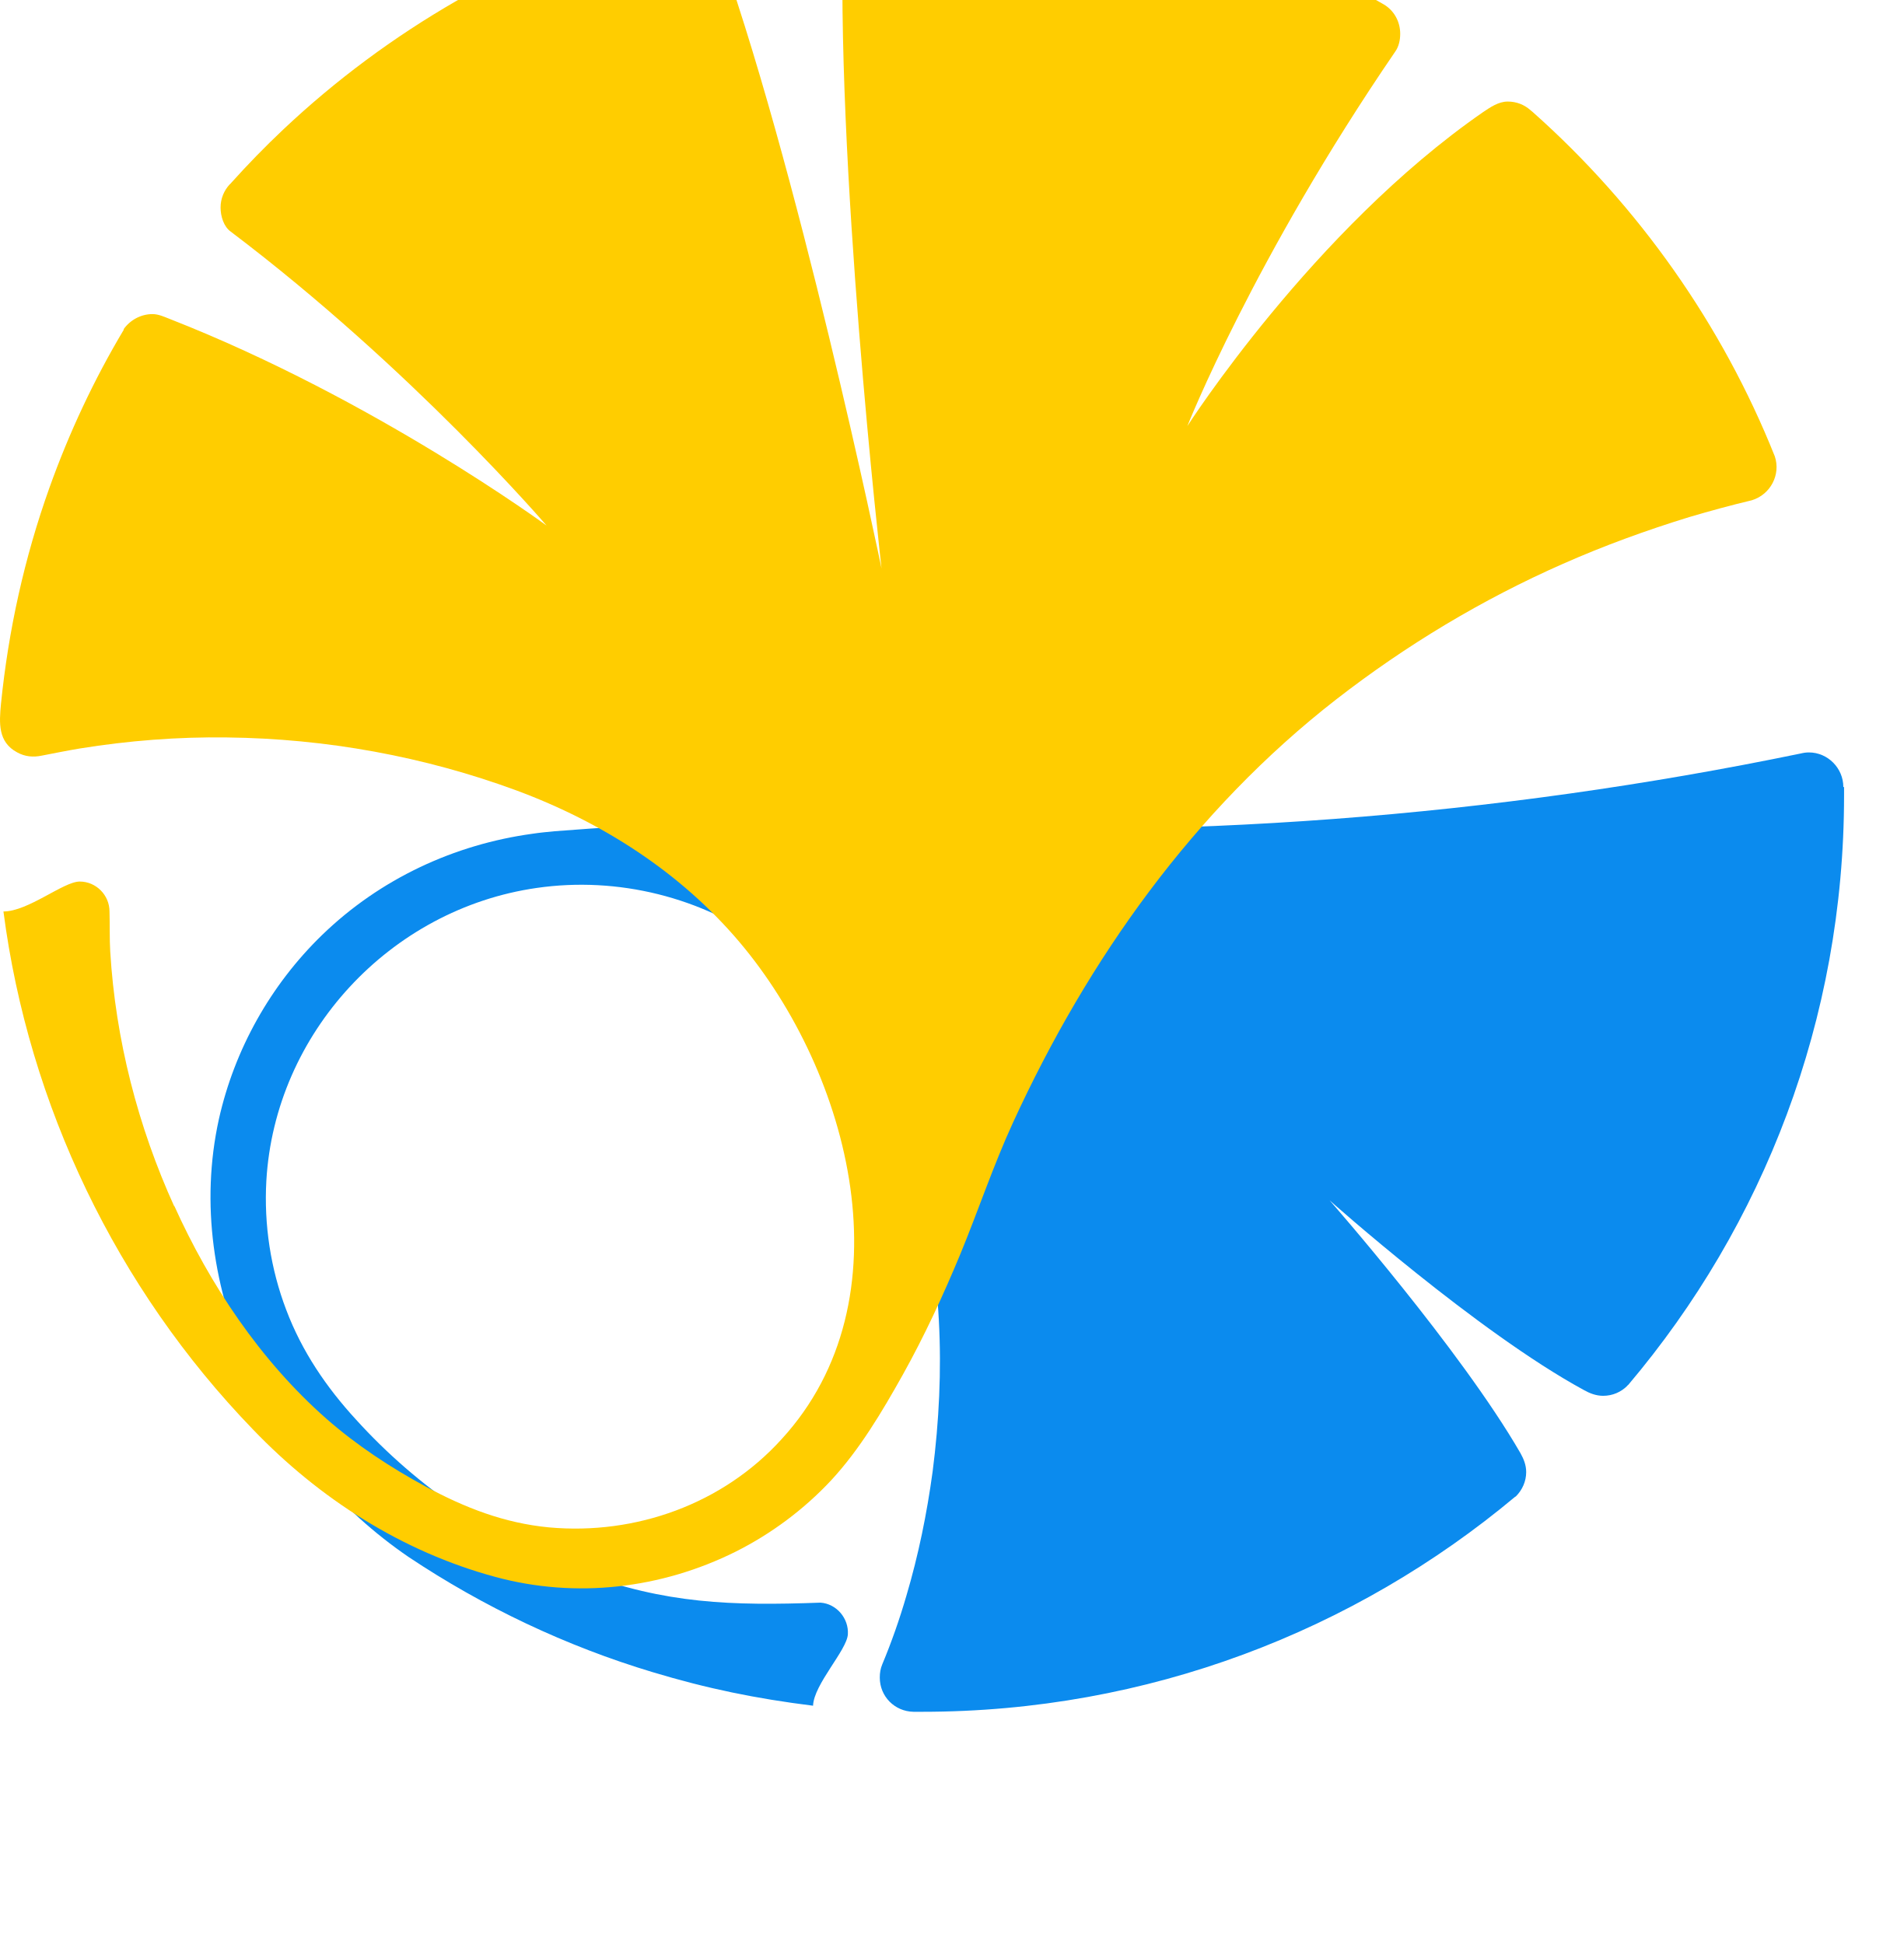
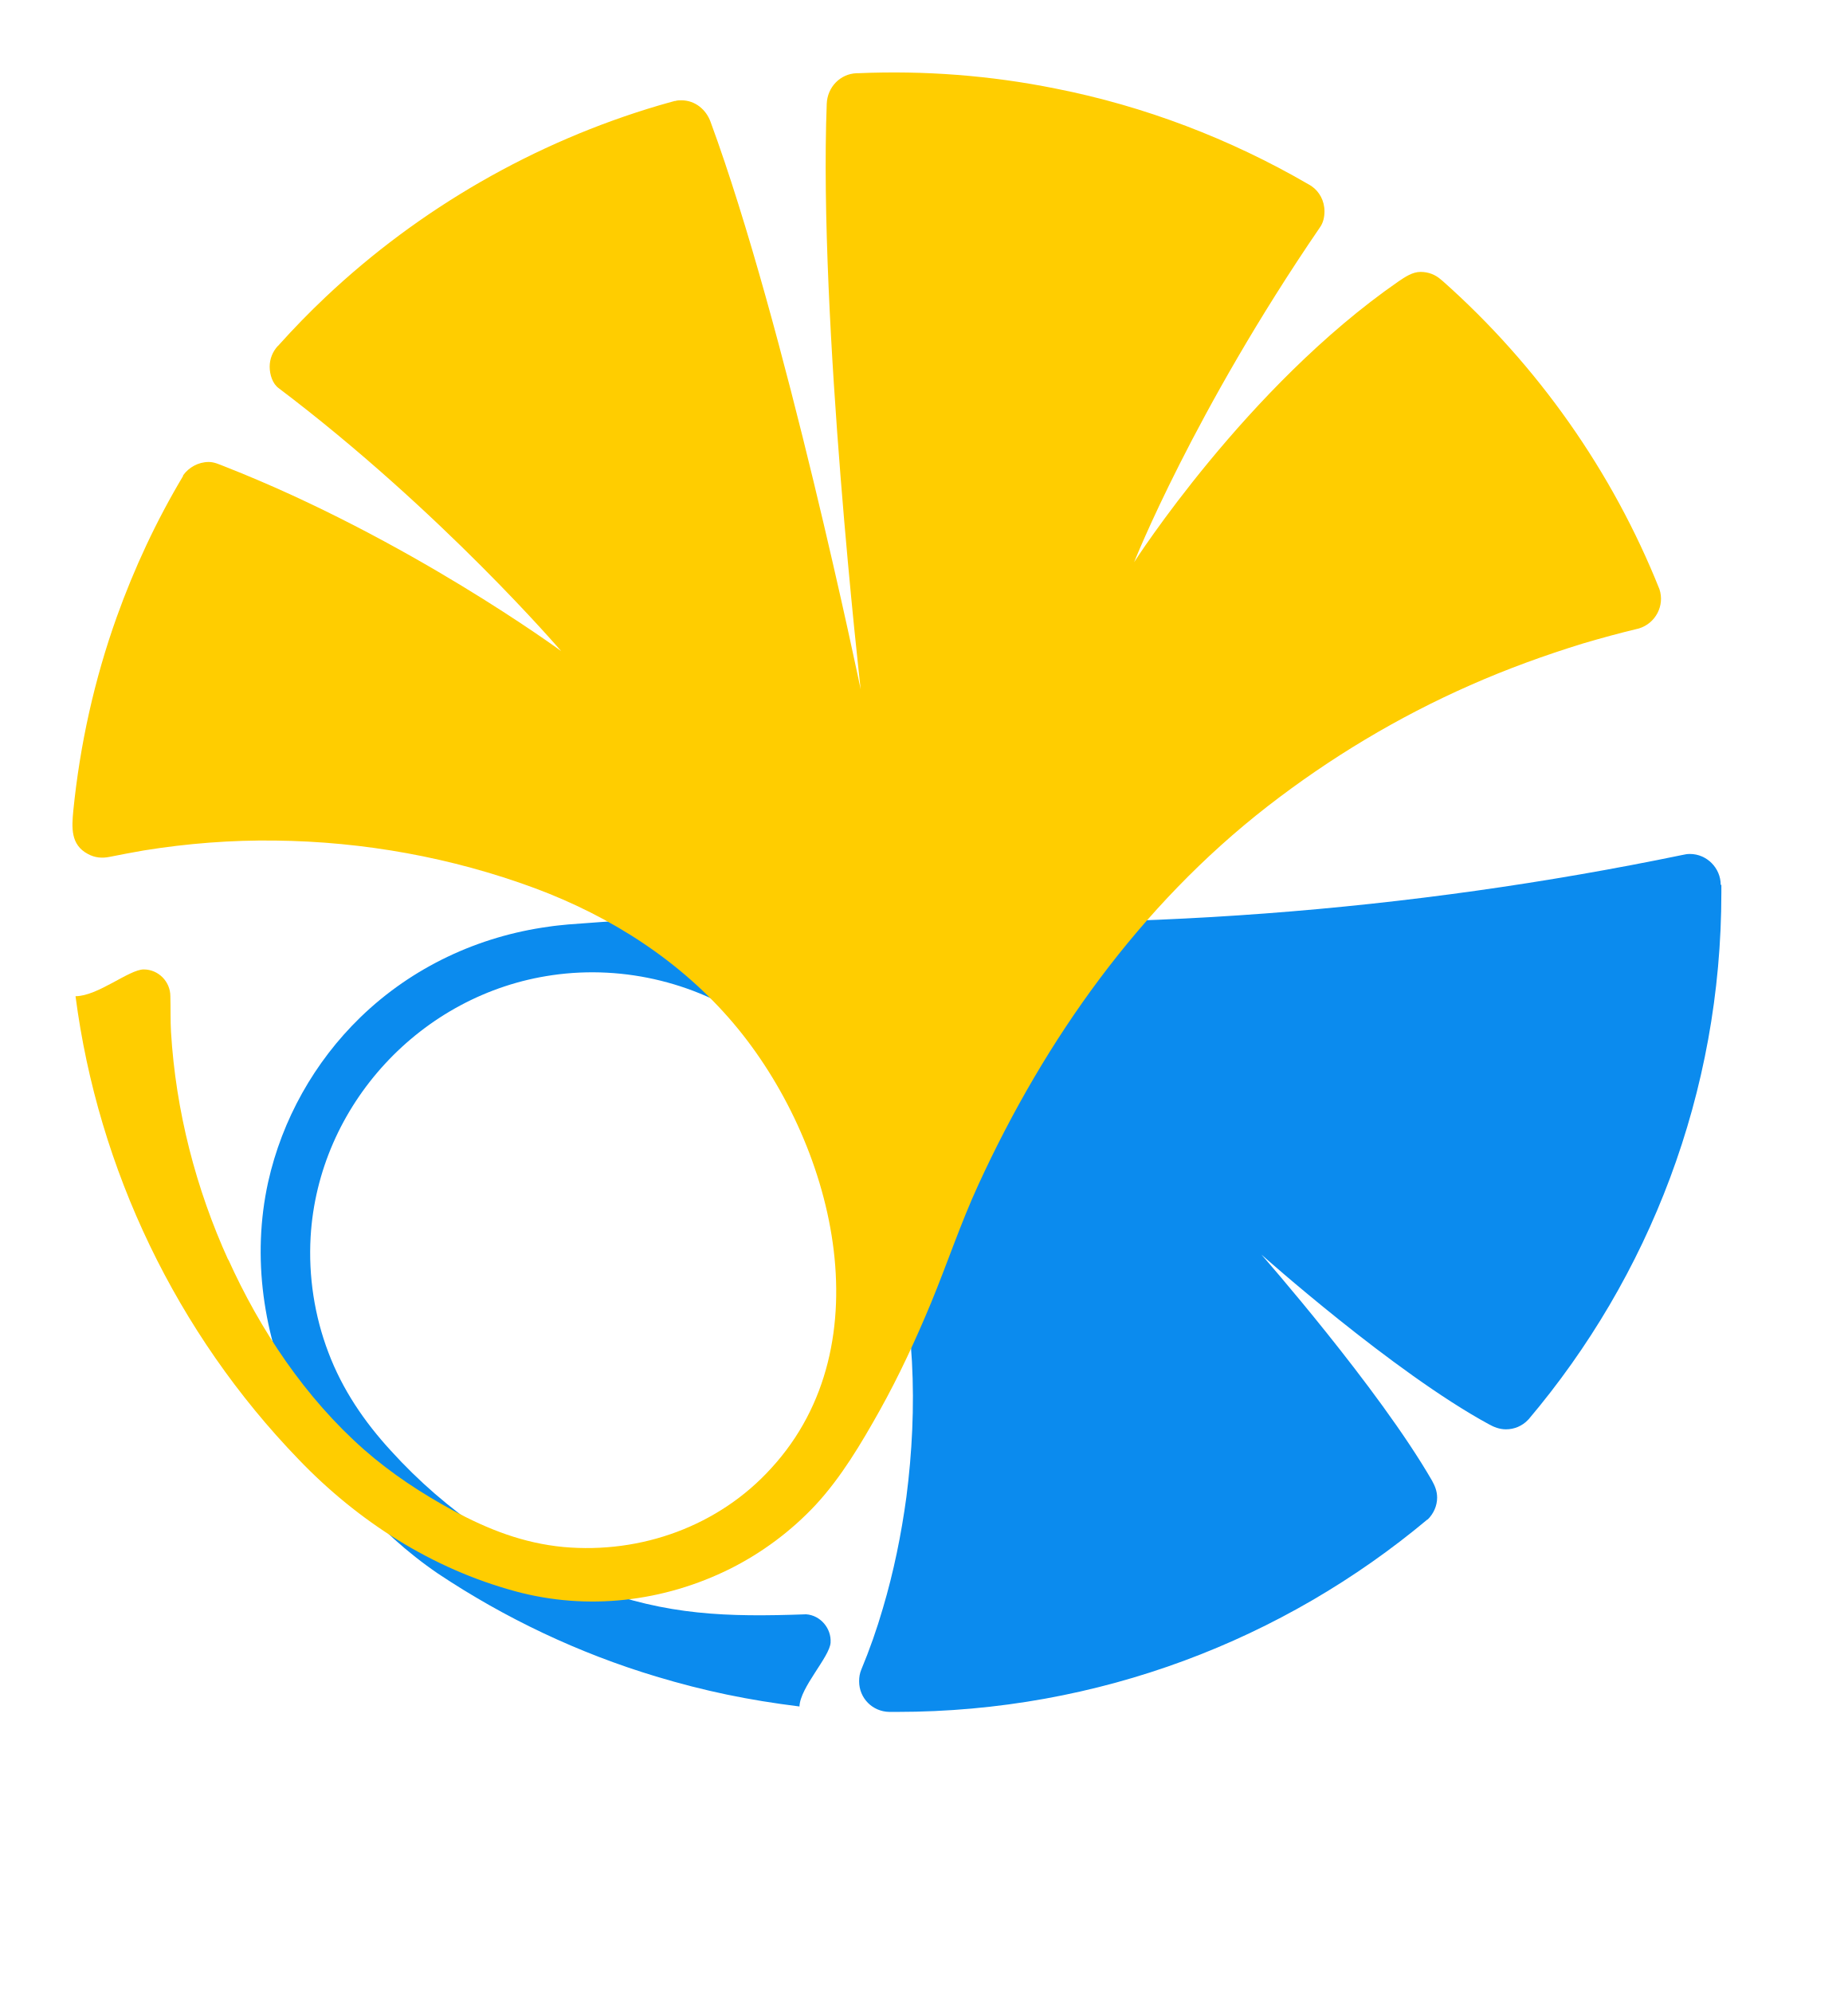
- <svg xmlns="http://www.w3.org/2000/svg" viewBox="0 3 47 48" role="img" aria-label="The University of Tokyo">
+ <svg xmlns="http://www.w3.org/2000/svg" viewBox="-2 -2 51 55" role="img" aria-label="The University of Tokyo">
  <g transform="translate(-0.003,-5.15651)">
    <path fill="#0B8BEE" d="M45.507,27.589C45.507,27.122 45.122,26.735 44.658,26.735C44.588,26.735 44.526,26.744 44.456,26.761C36.916,28.32 29.06,28.936 21.011,28.496C18.533,28.364 16.089,28.496 13.69,28.681C13.506,28.699 13.322,28.716 13.147,28.743C11.22,29.007 9.389,29.852 7.953,31.244C6.683,32.476 5.79,34.07 5.405,35.796C4.949,37.875 5.273,40.023 6.158,41.952C7.016,43.819 8.391,45.439 10.09,46.601C11.938,47.834 13.979,48.803 16.116,49.445C17.464,49.851 18.664,50.097 20.074,50.273C20.092,49.745 20.906,48.908 20.933,48.512C20.959,48.116 20.652,47.755 20.258,47.728C18.051,47.808 16.431,47.755 14.364,46.989C12.245,46.196 10.318,44.893 8.794,43.211C8.058,42.41 7.454,41.52 7.069,40.499C6.683,39.486 6.517,38.394 6.578,37.311C6.788,33.674 9.626,30.601 13.252,30.081C15.257,29.791 17.333,30.31 18.962,31.499C19.812,32.124 20.547,32.917 21.081,33.824C21.686,34.845 22.194,35.928 22.544,37.073C23.28,39.442 23.341,42.04 23.026,44.488C22.885,45.527 22.675,46.557 22.377,47.561C22.211,48.133 22.01,48.706 21.782,49.252C21.738,49.357 21.721,49.463 21.721,49.578C21.721,50.044 22.088,50.414 22.553,50.423L22.763,50.423C28.342,50.423 33.448,48.424 37.406,45.113C37.406,45.113 37.415,45.113 37.424,45.104C37.581,44.946 37.678,44.734 37.678,44.505C37.678,44.329 37.616,44.18 37.538,44.039C36.058,41.476 32.826,37.795 32.826,37.795C32.826,37.795 36.478,41.053 39.105,42.48C39.245,42.559 39.403,42.621 39.578,42.621C39.815,42.621 40.025,42.524 40.174,42.374C40.174,42.366 40.191,42.357 40.2,42.348C43.528,38.412 45.525,33.339 45.525,27.8L45.525,27.589" />
    <path fill="#FFCD00" d="M4.309,37.954C3.407,35.972 2.855,33.824 2.724,31.649C2.706,31.358 2.715,30.962 2.706,30.662C2.706,30.257 2.374,29.923 1.971,29.923C1.568,29.923 0.701,30.662 0.088,30.662C0.71,35.444 2.882,39.97 6.245,43.449C7.882,45.157 9.923,46.469 12.235,47.094C14.223,47.632 16.325,47.385 18.164,46.469C19.04,46.029 19.846,45.43 20.52,44.708C21.229,43.942 21.781,43.008 22.289,42.101C22.824,41.142 23.288,40.138 23.708,39.125C24.155,38.042 24.523,36.932 25.013,35.867C26.861,31.842 29.471,28.162 32.992,25.423C34.717,24.084 36.591,22.957 38.588,22.077C39.604,21.628 40.646,21.249 41.706,20.923C42.214,20.773 42.73,20.632 43.247,20.509C43.711,20.368 43.965,19.875 43.816,19.426C42.52,16.177 40.453,13.244 37.835,10.919C37.817,10.902 37.8,10.893 37.782,10.875C37.633,10.743 37.441,10.664 37.222,10.664C36.994,10.664 36.792,10.805 36.609,10.928C32.414,13.834 29.313,18.678 29.313,18.678C29.313,18.678 30.951,14.539 34.445,9.431C34.533,9.308 34.568,9.149 34.568,8.991C34.568,8.7 34.428,8.445 34.209,8.295C34.183,8.278 34.156,8.26 34.121,8.242C31.967,6.992 29.602,6.085 27.141,5.601C25.355,5.24 23.515,5.099 21.694,5.178L21.65,5.178C21.195,5.196 20.844,5.565 20.827,6.023C20.599,11.967 21.764,22.191 21.764,22.191C21.764,22.191 19.679,12.117 17.621,6.525C17.499,6.182 17.192,5.926 16.815,5.926C16.763,5.926 16.702,5.926 16.649,5.944L16.632,5.944C16.483,5.988 16.334,6.023 16.194,6.067C12.761,7.08 9.581,8.912 6.989,11.36C6.542,11.782 6.113,12.223 5.702,12.681C5.693,12.689 5.684,12.707 5.675,12.707C5.535,12.857 5.448,13.059 5.448,13.279C5.448,13.5 5.527,13.755 5.702,13.878C10.186,17.269 13.496,21.134 13.496,21.134C13.496,21.134 9.257,18.017 4.204,16.036C4.064,15.983 3.924,15.912 3.766,15.912C3.477,15.912 3.214,16.062 3.057,16.282L3.057,16.3C2.321,17.533 1.708,18.845 1.226,20.192C0.605,21.927 0.21,23.723 0.027,25.537C-0.017,26.004 -0.052,26.48 0.429,26.735C0.622,26.841 0.823,26.858 1.034,26.814C1.349,26.753 1.655,26.691 1.971,26.638C3.171,26.444 4.397,26.348 5.605,26.365C8.04,26.392 10.475,26.832 12.761,27.677C14.871,28.461 16.798,29.694 18.252,31.411C21.002,34.66 22.464,40.243 19.294,43.695C17.849,45.289 15.703,46.064 13.558,45.87C12.454,45.765 11.482,45.386 10.519,44.866C9.643,44.391 8.811,43.845 8.058,43.185C6.429,41.749 5.185,39.882 4.3,37.919" />
  </g>
</svg>
